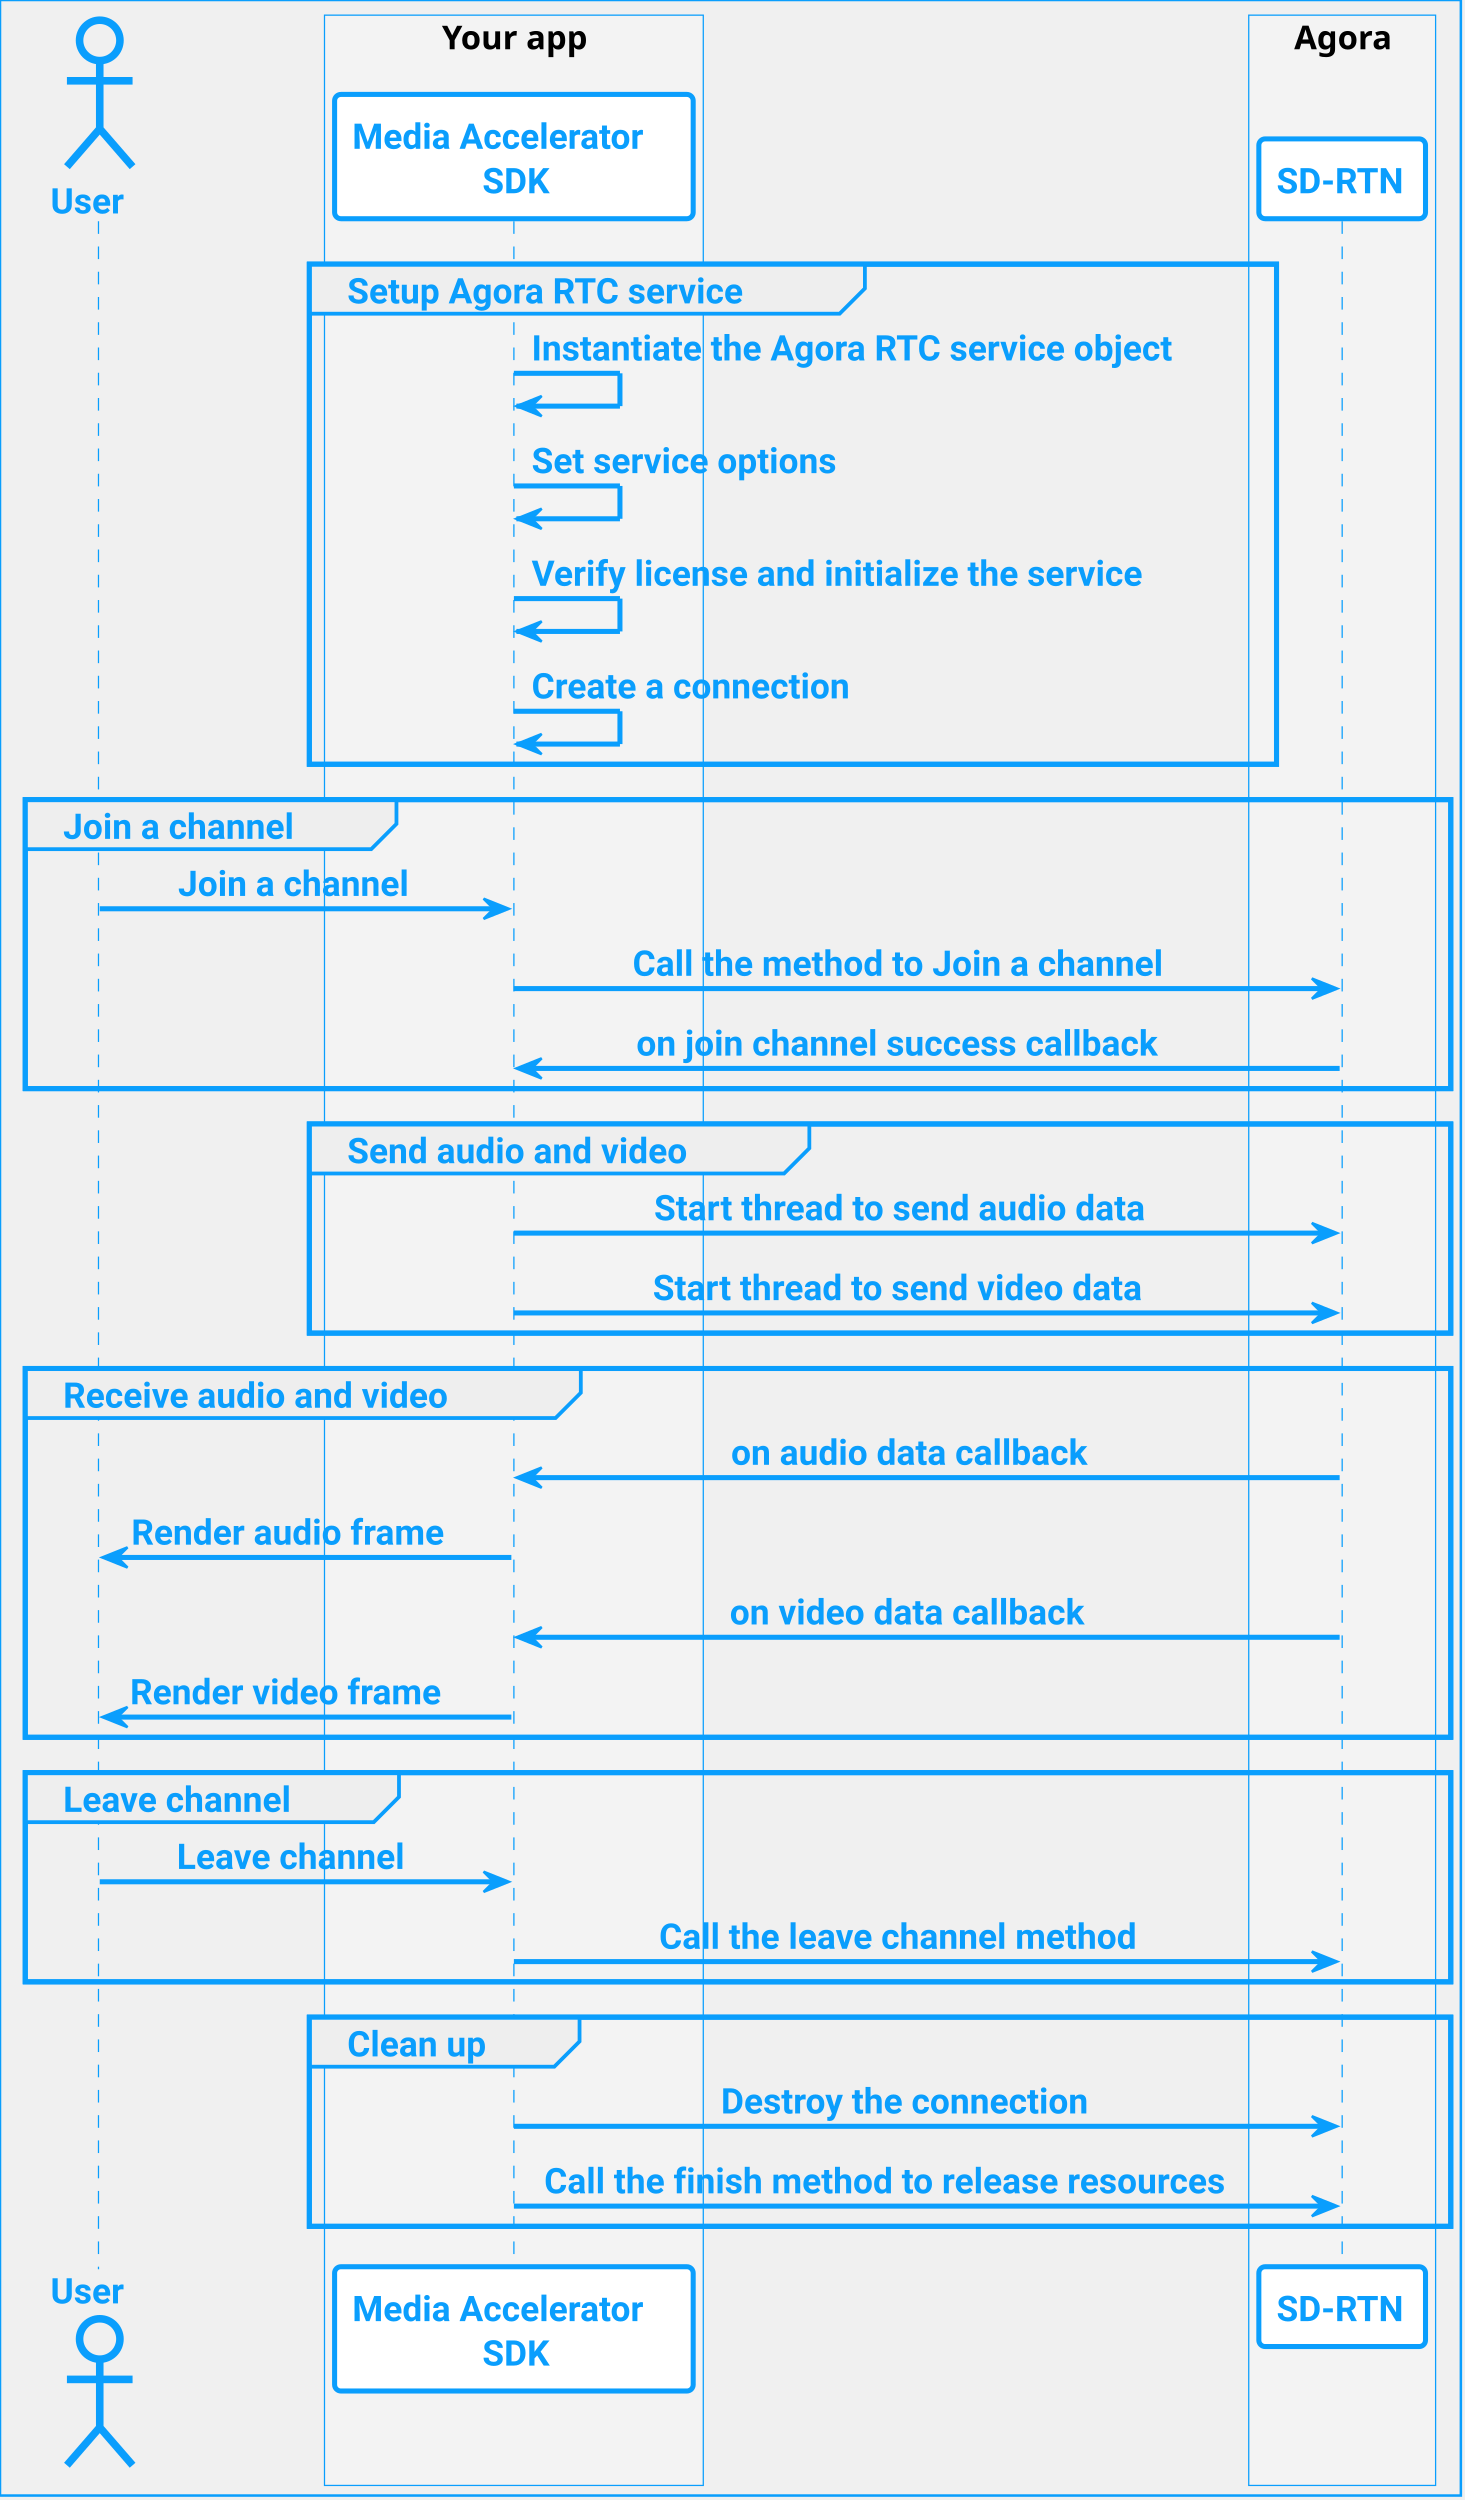
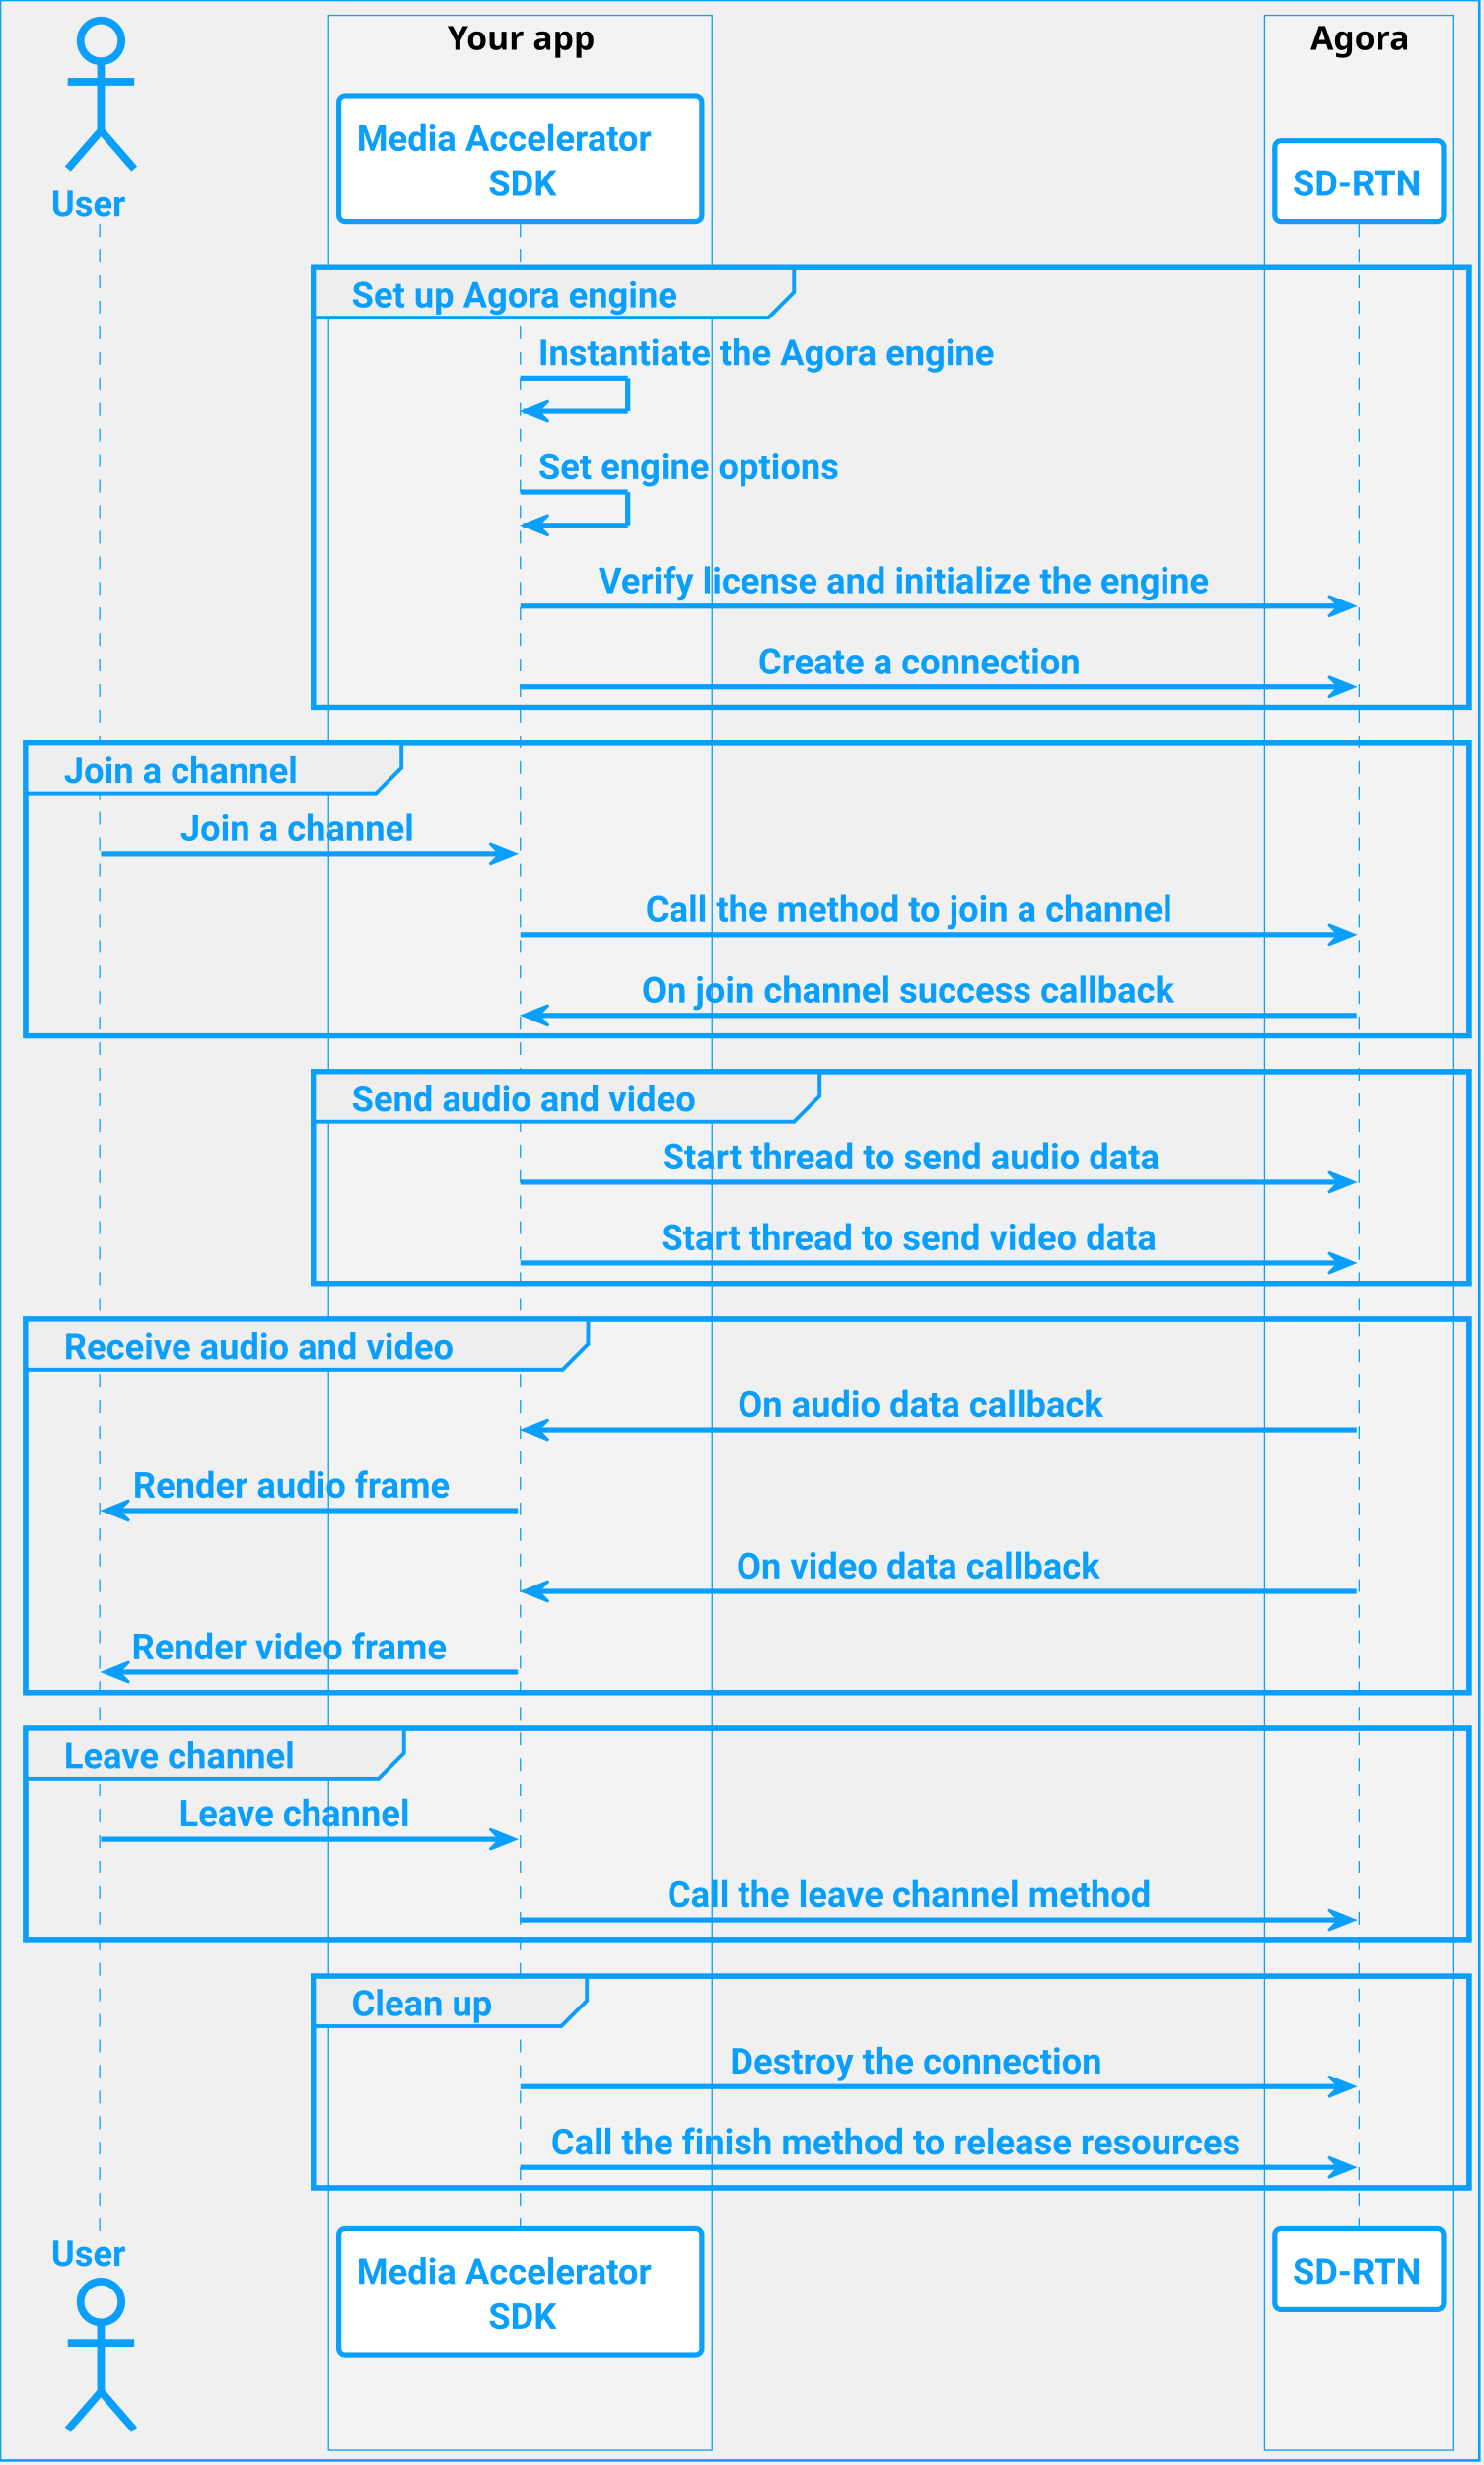
- <svg xmlns="http://www.w3.org/2000/svg" contentStyleType="text/css" height="990px" preserveAspectRatio="none" style="width:580px;height:990px;" version="1.1" viewBox="0 0 580 990" width="580px" zoomAndPan="magnify">
+ <svg xmlns="http://www.w3.org/2000/svg" contentStyleType="text/css" height="964px" preserveAspectRatio="none" style="width:580px;height:964px;" version="1.1" viewBox="0 0 580 964" width="580px" zoomAndPan="magnify">
  <defs />
  <g>
-     <rect fill="none" height="988.234" style="stroke:#0A9EFD;stroke-width:1.0;" width="578.5" x="0" y="0" />
-     <rect fill="#F3F3F3" height="978.234" style="stroke:#0A9EFD;stroke-width:0.5;" width="150" x="128.5" y="6" />
+     <rect fill="none" height="962.234" style="stroke:#0A9EFD;stroke-width:1.0;" width="578.5" x="0" y="0" />
+     <rect fill="#F3F3F3" height="952.234" style="stroke:#0A9EFD;stroke-width:0.5;" width="150" x="128.5" y="6" />
    <text fill="#000000" font-family="sans-serif" font-size="13" font-weight="bold" lengthAdjust="spacing" textLength="57" x="175" y="19.495">Your app</text>
-     <rect fill="#F3F3F3" height="978.234" style="stroke:#0A9EFD;stroke-width:0.5;" width="74" x="494.5" y="6" />
+     <rect fill="#F3F3F3" height="952.234" style="stroke:#0A9EFD;stroke-width:0.5;" width="74" x="494.5" y="6" />
    <text fill="#000000" font-family="sans-serif" font-size="13" font-weight="bold" lengthAdjust="spacing" textLength="38" x="512.5" y="19.495">Agora</text>
-     <rect fill="none" height="198.047" style="stroke:#0A9EFD;stroke-width:2.0;" width="383" x="122.5" y="104.609" />
-     <rect fill="none" height="114.438" style="stroke:#0A9EFD;stroke-width:2.0;" width="564.5" x="10" y="316.656" />
-     <rect fill="none" height="82.828" style="stroke:#0A9EFD;stroke-width:2.0;" width="452" x="122.5" y="445.094" />
-     <rect fill="none" height="146.047" style="stroke:#0A9EFD;stroke-width:2.0;" width="564.5" x="10" y="541.922" />
-     <rect fill="none" height="82.828" style="stroke:#0A9EFD;stroke-width:2.0;" width="564.5" x="10" y="701.969" />
-     <rect fill="none" height="82.828" style="stroke:#0A9EFD;stroke-width:2.0;" width="452" x="122.5" y="798.797" />
-     <line style="stroke:#0A9EFD;stroke-width:0.5;stroke-dasharray:5.0,5.0;" x1="39" x2="39" y1="87.609" y2="898.625" />
-     <line style="stroke:#0A9EFD;stroke-width:0.5;stroke-dasharray:5.0,5.0;" x1="203.5" x2="203.5" y1="87.609" y2="898.625" />
-     <line style="stroke:#0A9EFD;stroke-width:0.5;stroke-dasharray:5.0,5.0;" x1="531.5" x2="531.5" y1="87.609" y2="898.625" />
+     <rect fill="none" height="172.047" style="stroke:#0A9EFD;stroke-width:2.0;" width="452" x="122.5" y="104.609" />
+     <rect fill="none" height="114.438" style="stroke:#0A9EFD;stroke-width:2.0;" width="564.5" x="10" y="290.656" />
+     <rect fill="none" height="82.828" style="stroke:#0A9EFD;stroke-width:2.0;" width="452" x="122.5" y="419.094" />
+     <rect fill="none" height="146.047" style="stroke:#0A9EFD;stroke-width:2.0;" width="564.5" x="10" y="515.922" />
+     <rect fill="none" height="82.828" style="stroke:#0A9EFD;stroke-width:2.0;" width="564.5" x="10" y="675.969" />
+     <rect fill="none" height="82.828" style="stroke:#0A9EFD;stroke-width:2.0;" width="452" x="122.5" y="772.797" />
+     <line style="stroke:#0A9EFD;stroke-width:0.5;stroke-dasharray:5.0,5.0;" x1="39" x2="39" y1="87.609" y2="872.625" />
+     <line style="stroke:#0A9EFD;stroke-width:0.5;stroke-dasharray:5.0,5.0;" x1="203.5" x2="203.5" y1="87.609" y2="872.625" />
+     <line style="stroke:#0A9EFD;stroke-width:0.5;stroke-dasharray:5.0,5.0;" x1="531.5" x2="531.5" y1="87.609" y2="872.625" />
    <text fill="#0A9EFD" font-family="Roboto" font-size="14" font-weight="bold" lengthAdjust="spacing" textLength="33" x="20" y="84.533">User</text>
    <ellipse cx="39.5" cy="16" fill="none" rx="8" ry="8" style="stroke:#0A9EFD;stroke-width:3.0;" />
    <path d="M39.5,24 L39.5,51 M26.5,32 L52.5,32 M39.5,51 L26.5,66 M39.5,51 L52.5,66 " fill="none" style="stroke:#0A9EFD;stroke-width:3.0;" />
-     <text fill="#0A9EFD" font-family="Roboto" font-size="14" font-weight="bold" lengthAdjust="spacing" textLength="33" x="20" y="912.158">User</text>
-     <ellipse cx="39.5" cy="926.234" fill="none" rx="8" ry="8" style="stroke:#0A9EFD;stroke-width:3.0;" />
-     <path d="M39.5,934.234 L39.5,961.234 M26.5,942.234 L52.5,942.234 M39.5,961.234 L26.5,976.234 M39.5,961.234 L52.5,976.234 " fill="none" style="stroke:#0A9EFD;stroke-width:3.0;" />
+     <text fill="#0A9EFD" font-family="Roboto" font-size="14" font-weight="bold" lengthAdjust="spacing" textLength="33" x="20" y="886.158">User</text>
+     <ellipse cx="39.5" cy="900.234" fill="none" rx="8" ry="8" style="stroke:#0A9EFD;stroke-width:3.0;" />
+     <path d="M39.5,908.234 L39.5,935.234 M26.5,916.234 L52.5,916.234 M39.5,935.234 L26.5,950.234 M39.5,935.234 L52.5,950.234 " fill="none" style="stroke:#0A9EFD;stroke-width:3.0;" />
    <rect fill="#FFFFFF" height="49.219" rx="2.5" ry="2.5" style="stroke:#0A9EFD;stroke-width:2.0;" width="142" x="132.5" y="37.391" />
    <text fill="#0A9EFD" font-family="Roboto" font-size="14" font-weight="bold" lengthAdjust="spacing" textLength="128" x="139.5" y="58.924">Media Accelerator</text>
    <text fill="#0A9EFD" font-family="Roboto" font-size="14" font-weight="bold" lengthAdjust="spacing" textLength="29" x="191" y="76.533">SDK</text>
-     <rect fill="#FFFFFF" height="49.219" rx="2.5" ry="2.5" style="stroke:#0A9EFD;stroke-width:2.0;" width="142" x="132.5" y="897.625" />
-     <text fill="#0A9EFD" font-family="Roboto" font-size="14" font-weight="bold" lengthAdjust="spacing" textLength="128" x="139.5" y="919.158">Media Accelerator</text>
-     <text fill="#0A9EFD" font-family="Roboto" font-size="14" font-weight="bold" lengthAdjust="spacing" textLength="29" x="191" y="936.768">SDK</text>
+     <rect fill="#FFFFFF" height="49.219" rx="2.5" ry="2.5" style="stroke:#0A9EFD;stroke-width:2.0;" width="142" x="132.5" y="871.625" />
+     <text fill="#0A9EFD" font-family="Roboto" font-size="14" font-weight="bold" lengthAdjust="spacing" textLength="128" x="139.5" y="893.158">Media Accelerator</text>
+     <text fill="#0A9EFD" font-family="Roboto" font-size="14" font-weight="bold" lengthAdjust="spacing" textLength="29" x="191" y="910.768">SDK</text>
    <rect fill="#FFFFFF" height="31.609" rx="2.5" ry="2.5" style="stroke:#0A9EFD;stroke-width:2.0;" width="66" x="498.5" y="55" />
    <text fill="#0A9EFD" font-family="Roboto" font-size="14" font-weight="bold" lengthAdjust="spacing" textLength="52" x="505.5" y="76.533">SD-RTN</text>
-     <rect fill="#FFFFFF" height="31.609" rx="2.5" ry="2.5" style="stroke:#0A9EFD;stroke-width:2.0;" width="66" x="498.5" y="897.625" />
-     <text fill="#0A9EFD" font-family="Roboto" font-size="14" font-weight="bold" lengthAdjust="spacing" textLength="52" x="505.5" y="919.158">SD-RTN</text>
-     <path d="M122.5,104.609 L342.5,104.609 L342.5,114.219 L332.5,124.219 L122.5,124.219 L122.5,104.609 " fill="#EEEEEE" style="stroke:#0A9EFD;stroke-width:1.5;" />
-     <rect fill="none" height="198.047" style="stroke:#0A9EFD;stroke-width:2.0;" width="383" x="122.5" y="104.609" />
-     <text fill="#0A9EFD" font-family="Roboto" font-size="14" font-weight="bold" lengthAdjust="spacing" textLength="175" x="137.5" y="120.143">Setup Agora RTC service</text>
+     <rect fill="#FFFFFF" height="31.609" rx="2.5" ry="2.5" style="stroke:#0A9EFD;stroke-width:2.0;" width="66" x="498.5" y="871.625" />
+     <text fill="#0A9EFD" font-family="Roboto" font-size="14" font-weight="bold" lengthAdjust="spacing" textLength="52" x="505.5" y="893.158">SD-RTN</text>
+     <path d="M122.5,104.609 L310.5,104.609 L310.5,114.219 L300.5,124.219 L122.5,124.219 L122.5,104.609 " fill="#EEEEEE" style="stroke:#0A9EFD;stroke-width:1.5;" />
+     <rect fill="none" height="172.047" style="stroke:#0A9EFD;stroke-width:2.0;" width="452" x="122.5" y="104.609" />
+     <text fill="#0A9EFD" font-family="Roboto" font-size="14" font-weight="bold" lengthAdjust="spacing" textLength="143" x="137.5" y="120.143">Set up Agora engine</text>
    <line style="stroke:#0A9EFD;stroke-width:2.0;" x1="203.5" x2="245.5" y1="147.828" y2="147.828" />
    <line style="stroke:#0A9EFD;stroke-width:2.0;" x1="245.5" x2="245.5" y1="147.828" y2="160.828" />
    <line style="stroke:#0A9EFD;stroke-width:2.0;" x1="204.5" x2="245.5" y1="160.828" y2="160.828" />
    <polygon fill="#0A9EFD" points="214.5,156.828,204.5,160.828,214.5,164.828,210.5,160.828" style="stroke:#0A9EFD;stroke-width:1.0;" />
-     <text fill="#0A9EFD" font-family="Roboto" font-size="14" font-weight="bold" lengthAdjust="spacing" textLength="283" x="210.5" y="142.752">Instantiate the Agora RTC service object</text>
+     <text fill="#0A9EFD" font-family="Roboto" font-size="14" font-weight="bold" lengthAdjust="spacing" textLength="199" x="210.5" y="142.752">Instantiate the Agora engine</text>
    <line style="stroke:#0A9EFD;stroke-width:2.0;" x1="203.5" x2="245.5" y1="192.438" y2="192.438" />
    <line style="stroke:#0A9EFD;stroke-width:2.0;" x1="245.5" x2="245.5" y1="192.438" y2="205.438" />
    <line style="stroke:#0A9EFD;stroke-width:2.0;" x1="204.5" x2="245.5" y1="205.438" y2="205.438" />
    <polygon fill="#0A9EFD" points="214.5,201.438,204.5,205.438,214.5,209.438,210.5,205.438" style="stroke:#0A9EFD;stroke-width:1.0;" />
-     <text fill="#0A9EFD" font-family="Roboto" font-size="14" font-weight="bold" lengthAdjust="spacing" textLength="137" x="210.5" y="187.361">Set service options</text>
-     <line style="stroke:#0A9EFD;stroke-width:2.0;" x1="203.5" x2="245.5" y1="237.047" y2="237.047" />
-     <line style="stroke:#0A9EFD;stroke-width:2.0;" x1="245.5" x2="245.5" y1="237.047" y2="250.047" />
-     <line style="stroke:#0A9EFD;stroke-width:2.0;" x1="204.5" x2="245.5" y1="250.047" y2="250.047" />
-     <polygon fill="#0A9EFD" points="214.5,246.047,204.5,250.047,214.5,254.047,210.5,250.047" style="stroke:#0A9EFD;stroke-width:1.0;" />
-     <text fill="#0A9EFD" font-family="Roboto" font-size="14" font-weight="bold" lengthAdjust="spacing" textLength="271" x="210.5" y="231.971">Verify license and initialize the service</text>
-     <line style="stroke:#0A9EFD;stroke-width:2.0;" x1="203.5" x2="245.5" y1="281.656" y2="281.656" />
-     <line style="stroke:#0A9EFD;stroke-width:2.0;" x1="245.5" x2="245.5" y1="281.656" y2="294.656" />
-     <line style="stroke:#0A9EFD;stroke-width:2.0;" x1="204.5" x2="245.5" y1="294.656" y2="294.656" />
-     <polygon fill="#0A9EFD" points="214.5,290.656,204.5,294.656,214.5,298.656,210.5,294.656" style="stroke:#0A9EFD;stroke-width:1.0;" />
-     <text fill="#0A9EFD" font-family="Roboto" font-size="14" font-weight="bold" lengthAdjust="spacing" textLength="142" x="210.5" y="276.58">Create a connection</text>
-     <path d="M10,316.656 L157,316.656 L157,326.266 L147,336.266 L10,336.266 L10,316.656 " fill="#EEEEEE" style="stroke:#0A9EFD;stroke-width:1.5;" />
-     <rect fill="none" height="114.438" style="stroke:#0A9EFD;stroke-width:2.0;" width="564.5" x="10" y="316.656" />
-     <text fill="#0A9EFD" font-family="Roboto" font-size="14" font-weight="bold" lengthAdjust="spacing" textLength="102" x="25" y="332.19">Join a channel</text>
-     <polygon fill="#0A9EFD" points="191.5,355.875,201.5,359.875,191.5,363.875,195.5,359.875" style="stroke:#0A9EFD;stroke-width:1.0;" />
-     <line style="stroke:#0A9EFD;stroke-width:2.0;" x1="39.5" x2="197.5" y1="359.875" y2="359.875" />
-     <text fill="#0A9EFD" font-family="Roboto" font-size="14" font-weight="bold" lengthAdjust="spacing" textLength="102" x="70.5" y="354.799">Join a channel</text>
-     <polygon fill="#0A9EFD" points="519.5,387.484,529.5,391.484,519.5,395.484,523.5,391.484" style="stroke:#0A9EFD;stroke-width:1.0;" />
-     <line style="stroke:#0A9EFD;stroke-width:2.0;" x1="203.5" x2="525.5" y1="391.484" y2="391.484" />
-     <text fill="#0A9EFD" font-family="Roboto" font-size="14" font-weight="bold" lengthAdjust="spacing" textLength="234" x="250.5" y="386.408">Call the method to Join a channel</text>
-     <polygon fill="#0A9EFD" points="214.5,419.094,204.5,423.094,214.5,427.094,210.5,423.094" style="stroke:#0A9EFD;stroke-width:1.0;" />
-     <line style="stroke:#0A9EFD;stroke-width:2.0;" x1="208.5" x2="530.5" y1="423.094" y2="423.094" />
-     <text fill="#0A9EFD" font-family="Roboto" font-size="14" font-weight="bold" lengthAdjust="spacing" textLength="231" x="252" y="418.018">on join channel success callback</text>
-     <path d="M122.5,445.094 L320.5,445.094 L320.5,454.703 L310.5,464.703 L122.5,464.703 L122.5,445.094 " fill="#EEEEEE" style="stroke:#0A9EFD;stroke-width:1.5;" />
-     <rect fill="none" height="82.828" style="stroke:#0A9EFD;stroke-width:2.0;" width="452" x="122.5" y="445.094" />
-     <text fill="#0A9EFD" font-family="Roboto" font-size="14" font-weight="bold" lengthAdjust="spacing" textLength="153" x="137.5" y="460.627">Send audio and video</text>
-     <polygon fill="#0A9EFD" points="519.5,484.312,529.5,488.312,519.5,492.312,523.5,488.312" style="stroke:#0A9EFD;stroke-width:1.0;" />
-     <line style="stroke:#0A9EFD;stroke-width:2.0;" x1="203.5" x2="525.5" y1="488.312" y2="488.312" />
-     <text fill="#0A9EFD" font-family="Roboto" font-size="14" font-weight="bold" lengthAdjust="spacing" textLength="217" x="259" y="483.236">Start thread to send audio data</text>
-     <polygon fill="#0A9EFD" points="519.5,515.922,529.5,519.922,519.5,523.922,523.5,519.922" style="stroke:#0A9EFD;stroke-width:1.0;" />
-     <line style="stroke:#0A9EFD;stroke-width:2.0;" x1="203.5" x2="525.5" y1="519.922" y2="519.922" />
-     <text fill="#0A9EFD" font-family="Roboto" font-size="14" font-weight="bold" lengthAdjust="spacing" textLength="218" x="258.5" y="514.846">Start thread to send video data</text>
-     <path d="M10,541.922 L230,541.922 L230,551.531 L220,561.531 L10,561.531 L10,541.922 " fill="#EEEEEE" style="stroke:#0A9EFD;stroke-width:1.5;" />
-     <rect fill="none" height="146.047" style="stroke:#0A9EFD;stroke-width:2.0;" width="564.5" x="10" y="541.922" />
-     <text fill="#0A9EFD" font-family="Roboto" font-size="14" font-weight="bold" lengthAdjust="spacing" textLength="175" x="25" y="557.455">Receive audio and video</text>
-     <polygon fill="#0A9EFD" points="214.5,581.141,204.5,585.141,214.5,589.141,210.5,585.141" style="stroke:#0A9EFD;stroke-width:1.0;" />
-     <line style="stroke:#0A9EFD;stroke-width:2.0;" x1="208.5" x2="530.5" y1="585.141" y2="585.141" />
-     <text fill="#0A9EFD" font-family="Roboto" font-size="14" font-weight="bold" lengthAdjust="spacing" textLength="156" x="289.5" y="580.064">on audio data callback</text>
-     <polygon fill="#0A9EFD" points="50.5,612.75,40.5,616.75,50.5,620.75,46.5,616.75" style="stroke:#0A9EFD;stroke-width:1.0;" />
-     <line style="stroke:#0A9EFD;stroke-width:2.0;" x1="44.5" x2="202.5" y1="616.75" y2="616.75" />
-     <text fill="#0A9EFD" font-family="Roboto" font-size="14" font-weight="bold" lengthAdjust="spacing" textLength="139" x="52" y="611.674">Render audio frame</text>
-     <polygon fill="#0A9EFD" points="214.5,644.359,204.5,648.359,214.5,652.359,210.5,648.359" style="stroke:#0A9EFD;stroke-width:1.0;" />
-     <line style="stroke:#0A9EFD;stroke-width:2.0;" x1="208.5" x2="530.5" y1="648.359" y2="648.359" />
-     <text fill="#0A9EFD" font-family="Roboto" font-size="14" font-weight="bold" lengthAdjust="spacing" textLength="157" x="289" y="643.283">on video data callback</text>
-     <polygon fill="#0A9EFD" points="50.5,675.969,40.5,679.969,50.5,683.969,46.5,679.969" style="stroke:#0A9EFD;stroke-width:1.0;" />
-     <line style="stroke:#0A9EFD;stroke-width:2.0;" x1="44.5" x2="202.5" y1="679.969" y2="679.969" />
-     <text fill="#0A9EFD" font-family="Roboto" font-size="14" font-weight="bold" lengthAdjust="spacing" textLength="140" x="51.5" y="674.893">Render video frame</text>
-     <path d="M10,701.969 L158,701.969 L158,711.578 L148,721.578 L10,721.578 L10,701.969 " fill="#EEEEEE" style="stroke:#0A9EFD;stroke-width:1.5;" />
-     <rect fill="none" height="82.828" style="stroke:#0A9EFD;stroke-width:2.0;" width="564.5" x="10" y="701.969" />
-     <text fill="#0A9EFD" font-family="Roboto" font-size="14" font-weight="bold" lengthAdjust="spacing" textLength="103" x="25" y="717.502">Leave channel</text>
-     <polygon fill="#0A9EFD" points="191.5,741.188,201.5,745.188,191.5,749.188,195.5,745.188" style="stroke:#0A9EFD;stroke-width:1.0;" />
-     <line style="stroke:#0A9EFD;stroke-width:2.0;" x1="39.5" x2="197.5" y1="745.188" y2="745.188" />
-     <text fill="#0A9EFD" font-family="Roboto" font-size="14" font-weight="bold" lengthAdjust="spacing" textLength="103" x="70" y="740.111">Leave channel</text>
-     <polygon fill="#0A9EFD" points="519.5,772.797,529.5,776.797,519.5,780.797,523.5,776.797" style="stroke:#0A9EFD;stroke-width:1.0;" />
-     <line style="stroke:#0A9EFD;stroke-width:2.0;" x1="203.5" x2="525.5" y1="776.797" y2="776.797" />
-     <text fill="#0A9EFD" font-family="Roboto" font-size="14" font-weight="bold" lengthAdjust="spacing" textLength="213" x="261" y="771.721">Call the leave channel method</text>
-     <path d="M122.5,798.797 L229.5,798.797 L229.5,808.406 L219.5,818.406 L122.5,818.406 L122.5,798.797 " fill="#EEEEEE" style="stroke:#0A9EFD;stroke-width:1.5;" />
-     <rect fill="none" height="82.828" style="stroke:#0A9EFD;stroke-width:2.0;" width="452" x="122.5" y="798.797" />
-     <text fill="#0A9EFD" font-family="Roboto" font-size="14" font-weight="bold" lengthAdjust="spacing" textLength="62" x="137.5" y="814.33">Clean up</text>
-     <polygon fill="#0A9EFD" points="519.5,838.016,529.5,842.016,519.5,846.016,523.5,842.016" style="stroke:#0A9EFD;stroke-width:1.0;" />
-     <line style="stroke:#0A9EFD;stroke-width:2.0;" x1="203.5" x2="525.5" y1="842.016" y2="842.016" />
-     <text fill="#0A9EFD" font-family="Roboto" font-size="14" font-weight="bold" lengthAdjust="spacing" textLength="164" x="285.5" y="836.939">Destroy the connection</text>
-     <polygon fill="#0A9EFD" points="519.5,869.625,529.5,873.625,519.5,877.625,523.5,873.625" style="stroke:#0A9EFD;stroke-width:1.0;" />
-     <line style="stroke:#0A9EFD;stroke-width:2.0;" x1="203.5" x2="525.5" y1="873.625" y2="873.625" />
-     <text fill="#0A9EFD" font-family="Roboto" font-size="14" font-weight="bold" lengthAdjust="spacing" textLength="304" x="215.5" y="868.549">Call the finish method to release resources</text>
+     <text fill="#0A9EFD" font-family="Roboto" font-size="14" font-weight="bold" lengthAdjust="spacing" textLength="133" x="210.5" y="187.361">Set engine options</text>
+     <polygon fill="#0A9EFD" points="519.5,233.047,529.5,237.047,519.5,241.047,523.5,237.047" style="stroke:#0A9EFD;stroke-width:1.0;" />
+     <line style="stroke:#0A9EFD;stroke-width:2.0;" x1="203.5" x2="525.5" y1="237.047" y2="237.047" />
+     <text fill="#0A9EFD" font-family="Roboto" font-size="14" font-weight="bold" lengthAdjust="spacing" textLength="267" x="234" y="231.971">Verify license and initialize the engine</text>
+     <polygon fill="#0A9EFD" points="519.5,264.656,529.5,268.656,519.5,272.656,523.5,268.656" style="stroke:#0A9EFD;stroke-width:1.0;" />
+     <line style="stroke:#0A9EFD;stroke-width:2.0;" x1="203.5" x2="525.5" y1="268.656" y2="268.656" />
+     <text fill="#0A9EFD" font-family="Roboto" font-size="14" font-weight="bold" lengthAdjust="spacing" textLength="142" x="296.5" y="263.58">Create a connection</text>
+     <path d="M10,290.656 L157,290.656 L157,300.266 L147,310.266 L10,310.266 L10,290.656 " fill="#EEEEEE" style="stroke:#0A9EFD;stroke-width:1.5;" />
+     <rect fill="none" height="114.438" style="stroke:#0A9EFD;stroke-width:2.0;" width="564.5" x="10" y="290.656" />
+     <text fill="#0A9EFD" font-family="Roboto" font-size="14" font-weight="bold" lengthAdjust="spacing" textLength="102" x="25" y="306.19">Join a channel</text>
+     <polygon fill="#0A9EFD" points="191.5,329.875,201.5,333.875,191.5,337.875,195.5,333.875" style="stroke:#0A9EFD;stroke-width:1.0;" />
+     <line style="stroke:#0A9EFD;stroke-width:2.0;" x1="39.5" x2="197.5" y1="333.875" y2="333.875" />
+     <text fill="#0A9EFD" font-family="Roboto" font-size="14" font-weight="bold" lengthAdjust="spacing" textLength="102" x="70.5" y="328.799">Join a channel</text>
+     <polygon fill="#0A9EFD" points="519.5,361.484,529.5,365.484,519.5,369.484,523.5,365.484" style="stroke:#0A9EFD;stroke-width:1.0;" />
+     <line style="stroke:#0A9EFD;stroke-width:2.0;" x1="203.5" x2="525.5" y1="365.484" y2="365.484" />
+     <text fill="#0A9EFD" font-family="Roboto" font-size="14" font-weight="bold" lengthAdjust="spacing" textLength="230" x="252.5" y="360.408">Call the method to join a channel</text>
+     <polygon fill="#0A9EFD" points="214.5,393.094,204.5,397.094,214.5,401.094,210.5,397.094" style="stroke:#0A9EFD;stroke-width:1.0;" />
+     <line style="stroke:#0A9EFD;stroke-width:2.0;" x1="208.5" x2="530.5" y1="397.094" y2="397.094" />
+     <text fill="#0A9EFD" font-family="Roboto" font-size="14" font-weight="bold" lengthAdjust="spacing" textLength="233" x="251" y="392.018">On join channel success callback</text>
+     <path d="M122.5,419.094 L320.5,419.094 L320.5,428.703 L310.5,438.703 L122.5,438.703 L122.5,419.094 " fill="#EEEEEE" style="stroke:#0A9EFD;stroke-width:1.5;" />
+     <rect fill="none" height="82.828" style="stroke:#0A9EFD;stroke-width:2.0;" width="452" x="122.5" y="419.094" />
+     <text fill="#0A9EFD" font-family="Roboto" font-size="14" font-weight="bold" lengthAdjust="spacing" textLength="153" x="137.5" y="434.627">Send audio and video</text>
+     <polygon fill="#0A9EFD" points="519.5,458.312,529.5,462.312,519.5,466.312,523.5,462.312" style="stroke:#0A9EFD;stroke-width:1.0;" />
+     <line style="stroke:#0A9EFD;stroke-width:2.0;" x1="203.5" x2="525.5" y1="462.312" y2="462.312" />
+     <text fill="#0A9EFD" font-family="Roboto" font-size="14" font-weight="bold" lengthAdjust="spacing" textLength="217" x="259" y="457.236">Start thread to send audio data</text>
+     <polygon fill="#0A9EFD" points="519.5,489.922,529.5,493.922,519.5,497.922,523.5,493.922" style="stroke:#0A9EFD;stroke-width:1.0;" />
+     <line style="stroke:#0A9EFD;stroke-width:2.0;" x1="203.5" x2="525.5" y1="493.922" y2="493.922" />
+     <text fill="#0A9EFD" font-family="Roboto" font-size="14" font-weight="bold" lengthAdjust="spacing" textLength="218" x="258.5" y="488.846">Start thread to send video data</text>
+     <path d="M10,515.922 L230,515.922 L230,525.531 L220,535.531 L10,535.531 L10,515.922 " fill="#EEEEEE" style="stroke:#0A9EFD;stroke-width:1.5;" />
+     <rect fill="none" height="146.047" style="stroke:#0A9EFD;stroke-width:2.0;" width="564.5" x="10" y="515.922" />
+     <text fill="#0A9EFD" font-family="Roboto" font-size="14" font-weight="bold" lengthAdjust="spacing" textLength="175" x="25" y="531.455">Receive audio and video</text>
+     <polygon fill="#0A9EFD" points="214.5,555.141,204.5,559.141,214.5,563.141,210.5,559.141" style="stroke:#0A9EFD;stroke-width:1.0;" />
+     <line style="stroke:#0A9EFD;stroke-width:2.0;" x1="208.5" x2="530.5" y1="559.141" y2="559.141" />
+     <text fill="#0A9EFD" font-family="Roboto" font-size="14" font-weight="bold" lengthAdjust="spacing" textLength="158" x="288.5" y="554.064">On audio data callback</text>
+     <polygon fill="#0A9EFD" points="50.5,586.75,40.5,590.75,50.5,594.75,46.5,590.75" style="stroke:#0A9EFD;stroke-width:1.0;" />
+     <line style="stroke:#0A9EFD;stroke-width:2.0;" x1="44.5" x2="202.5" y1="590.75" y2="590.75" />
+     <text fill="#0A9EFD" font-family="Roboto" font-size="14" font-weight="bold" lengthAdjust="spacing" textLength="139" x="52" y="585.674">Render audio frame</text>
+     <polygon fill="#0A9EFD" points="214.5,618.359,204.5,622.359,214.5,626.359,210.5,622.359" style="stroke:#0A9EFD;stroke-width:1.0;" />
+     <line style="stroke:#0A9EFD;stroke-width:2.0;" x1="208.5" x2="530.5" y1="622.359" y2="622.359" />
+     <text fill="#0A9EFD" font-family="Roboto" font-size="14" font-weight="bold" lengthAdjust="spacing" textLength="159" x="288" y="617.283">On video data callback</text>
+     <polygon fill="#0A9EFD" points="50.5,649.969,40.5,653.969,50.5,657.969,46.5,653.969" style="stroke:#0A9EFD;stroke-width:1.0;" />
+     <line style="stroke:#0A9EFD;stroke-width:2.0;" x1="44.5" x2="202.5" y1="653.969" y2="653.969" />
+     <text fill="#0A9EFD" font-family="Roboto" font-size="14" font-weight="bold" lengthAdjust="spacing" textLength="140" x="51.5" y="648.893">Render video frame</text>
+     <path d="M10,675.969 L158,675.969 L158,685.578 L148,695.578 L10,695.578 L10,675.969 " fill="#EEEEEE" style="stroke:#0A9EFD;stroke-width:1.5;" />
+     <rect fill="none" height="82.828" style="stroke:#0A9EFD;stroke-width:2.0;" width="564.5" x="10" y="675.969" />
+     <text fill="#0A9EFD" font-family="Roboto" font-size="14" font-weight="bold" lengthAdjust="spacing" textLength="103" x="25" y="691.502">Leave channel</text>
+     <polygon fill="#0A9EFD" points="191.5,715.188,201.5,719.188,191.5,723.188,195.5,719.188" style="stroke:#0A9EFD;stroke-width:1.0;" />
+     <line style="stroke:#0A9EFD;stroke-width:2.0;" x1="39.5" x2="197.5" y1="719.188" y2="719.188" />
+     <text fill="#0A9EFD" font-family="Roboto" font-size="14" font-weight="bold" lengthAdjust="spacing" textLength="103" x="70" y="714.111">Leave channel</text>
+     <polygon fill="#0A9EFD" points="519.5,746.797,529.5,750.797,519.5,754.797,523.5,750.797" style="stroke:#0A9EFD;stroke-width:1.0;" />
+     <line style="stroke:#0A9EFD;stroke-width:2.0;" x1="203.5" x2="525.5" y1="750.797" y2="750.797" />
+     <text fill="#0A9EFD" font-family="Roboto" font-size="14" font-weight="bold" lengthAdjust="spacing" textLength="213" x="261" y="745.721">Call the leave channel method</text>
+     <path d="M122.5,772.797 L229.5,772.797 L229.5,782.406 L219.5,792.406 L122.5,792.406 L122.5,772.797 " fill="#EEEEEE" style="stroke:#0A9EFD;stroke-width:1.5;" />
+     <rect fill="none" height="82.828" style="stroke:#0A9EFD;stroke-width:2.0;" width="452" x="122.5" y="772.797" />
+     <text fill="#0A9EFD" font-family="Roboto" font-size="14" font-weight="bold" lengthAdjust="spacing" textLength="62" x="137.5" y="788.33">Clean up</text>
+     <polygon fill="#0A9EFD" points="519.5,812.016,529.5,816.016,519.5,820.016,523.5,816.016" style="stroke:#0A9EFD;stroke-width:1.0;" />
+     <line style="stroke:#0A9EFD;stroke-width:2.0;" x1="203.5" x2="525.5" y1="816.016" y2="816.016" />
+     <text fill="#0A9EFD" font-family="Roboto" font-size="14" font-weight="bold" lengthAdjust="spacing" textLength="164" x="285.5" y="810.939">Destroy the connection</text>
+     <polygon fill="#0A9EFD" points="519.5,843.625,529.5,847.625,519.5,851.625,523.5,847.625" style="stroke:#0A9EFD;stroke-width:1.0;" />
+     <line style="stroke:#0A9EFD;stroke-width:2.0;" x1="203.5" x2="525.5" y1="847.625" y2="847.625" />
+     <text fill="#0A9EFD" font-family="Roboto" font-size="14" font-weight="bold" lengthAdjust="spacing" textLength="304" x="215.5" y="842.549">Call the finish method to release resources</text>
  </g>
</svg>
